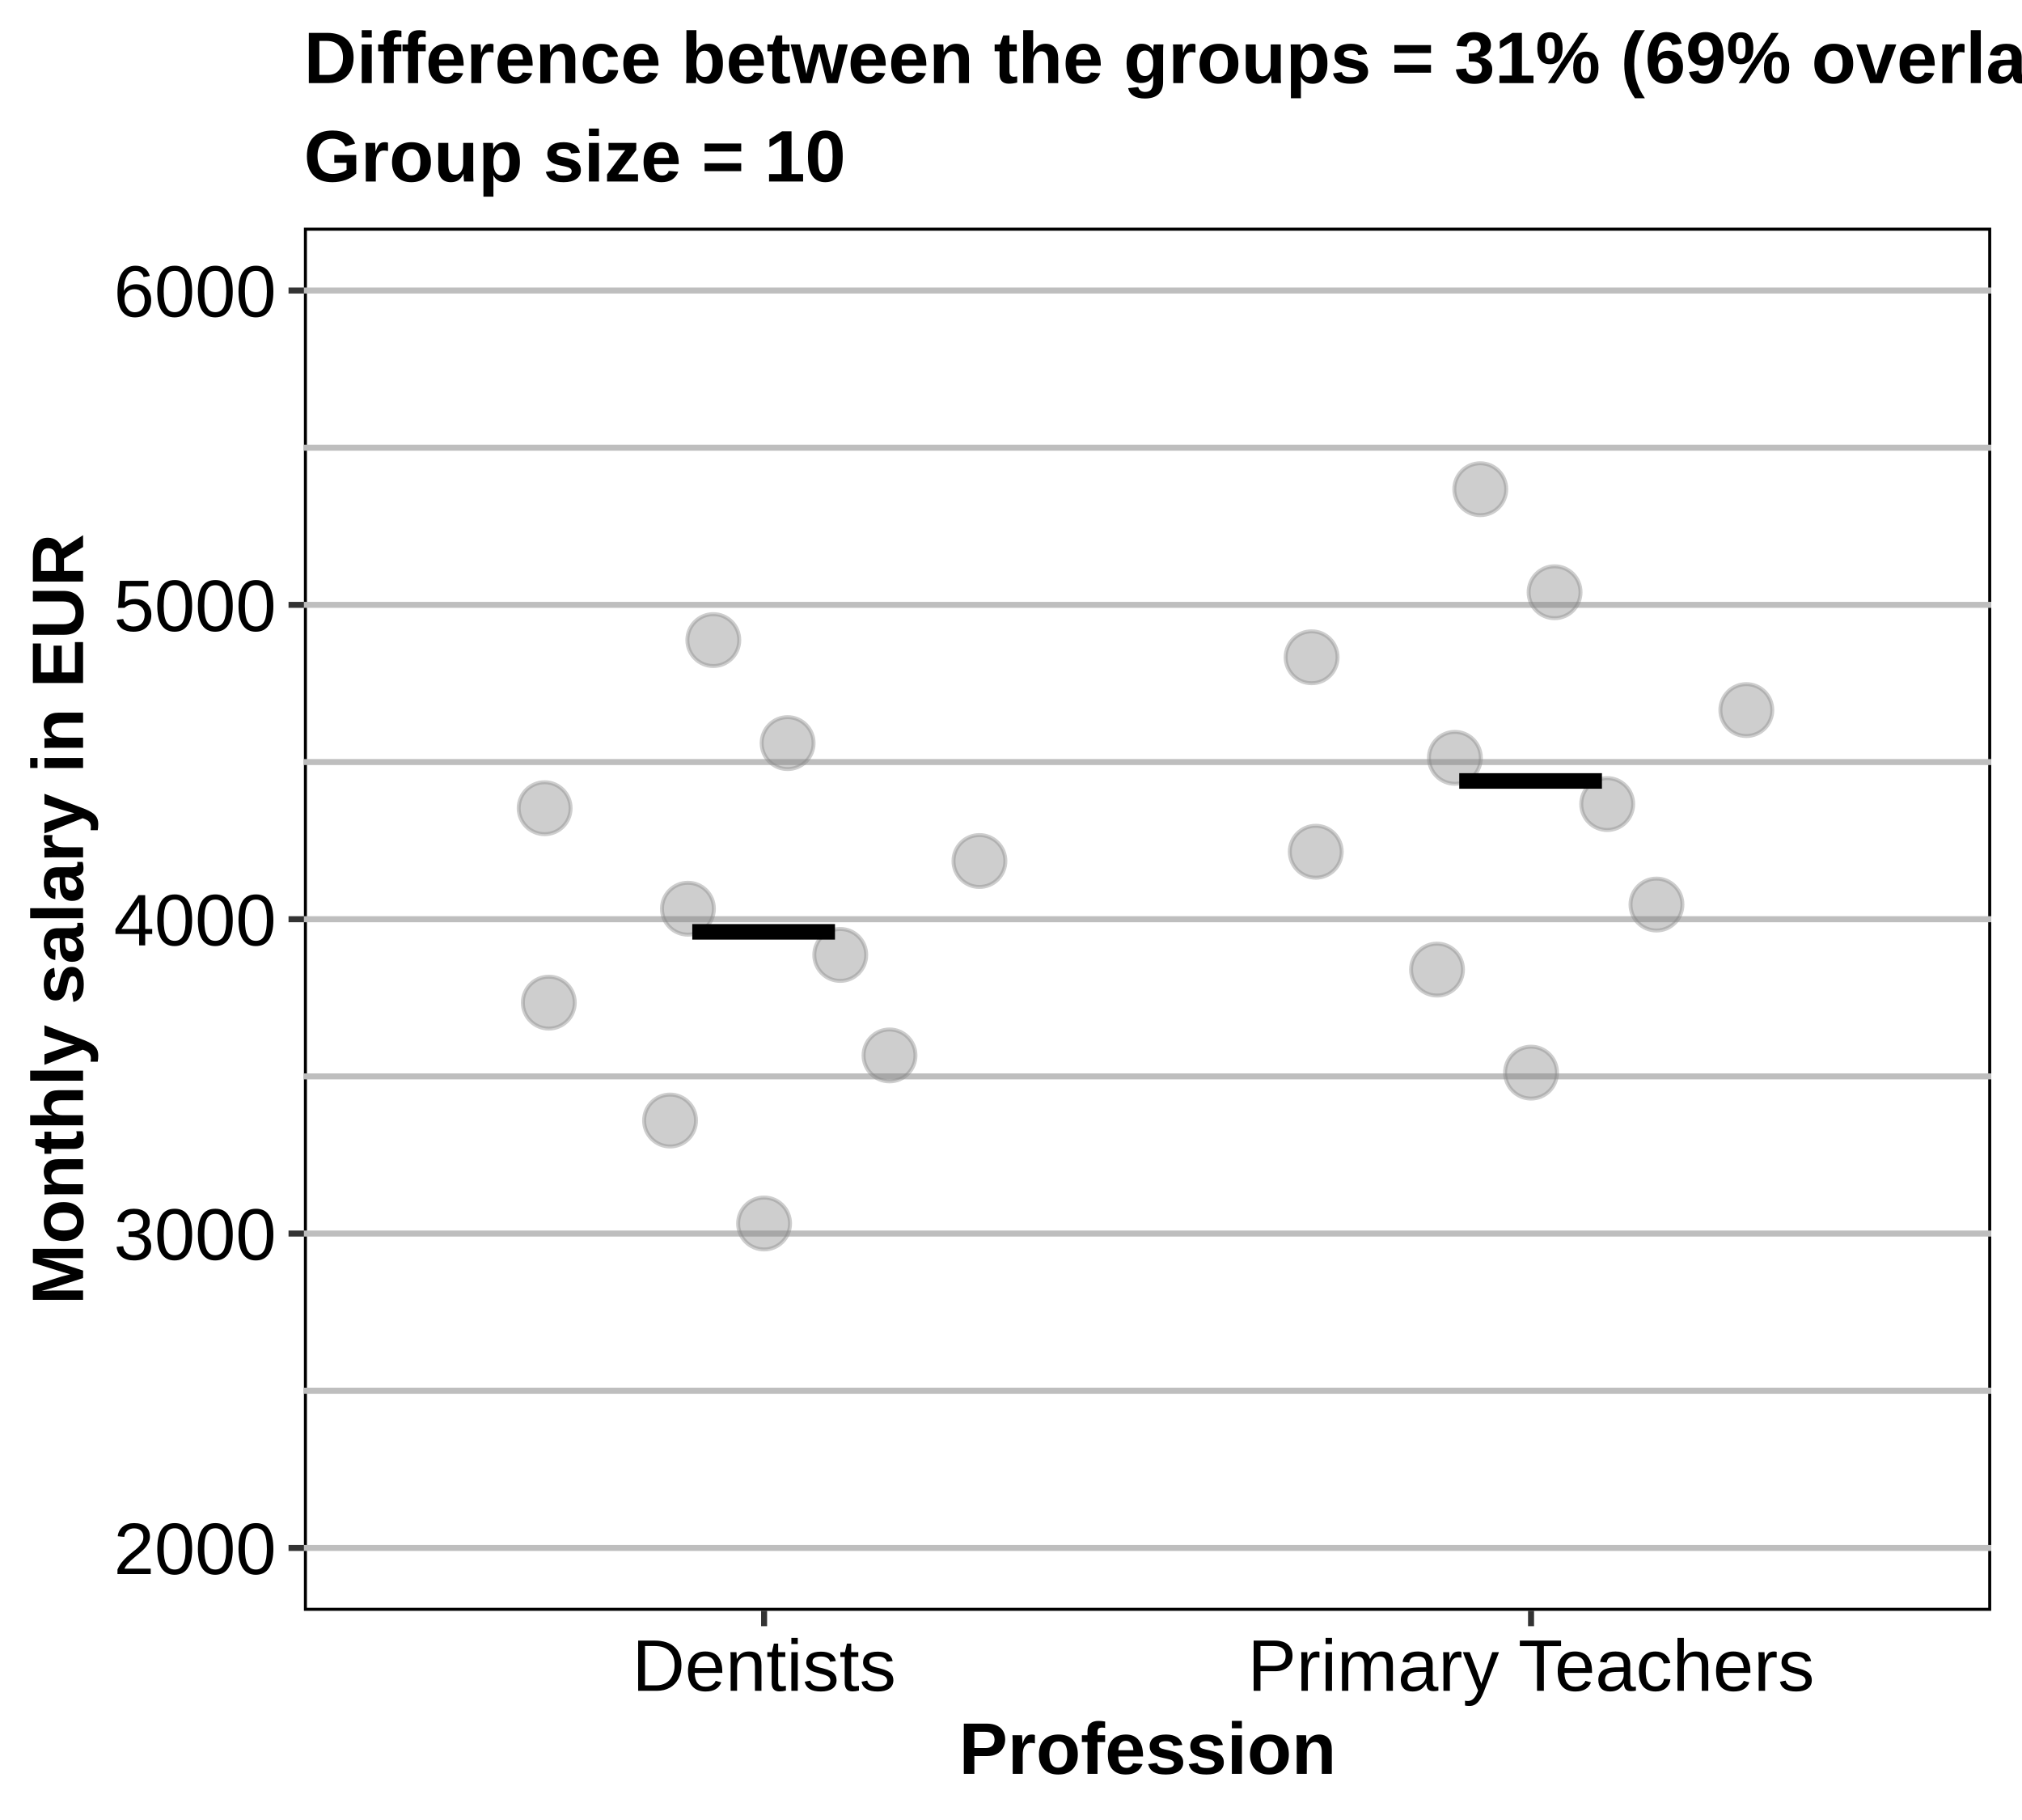
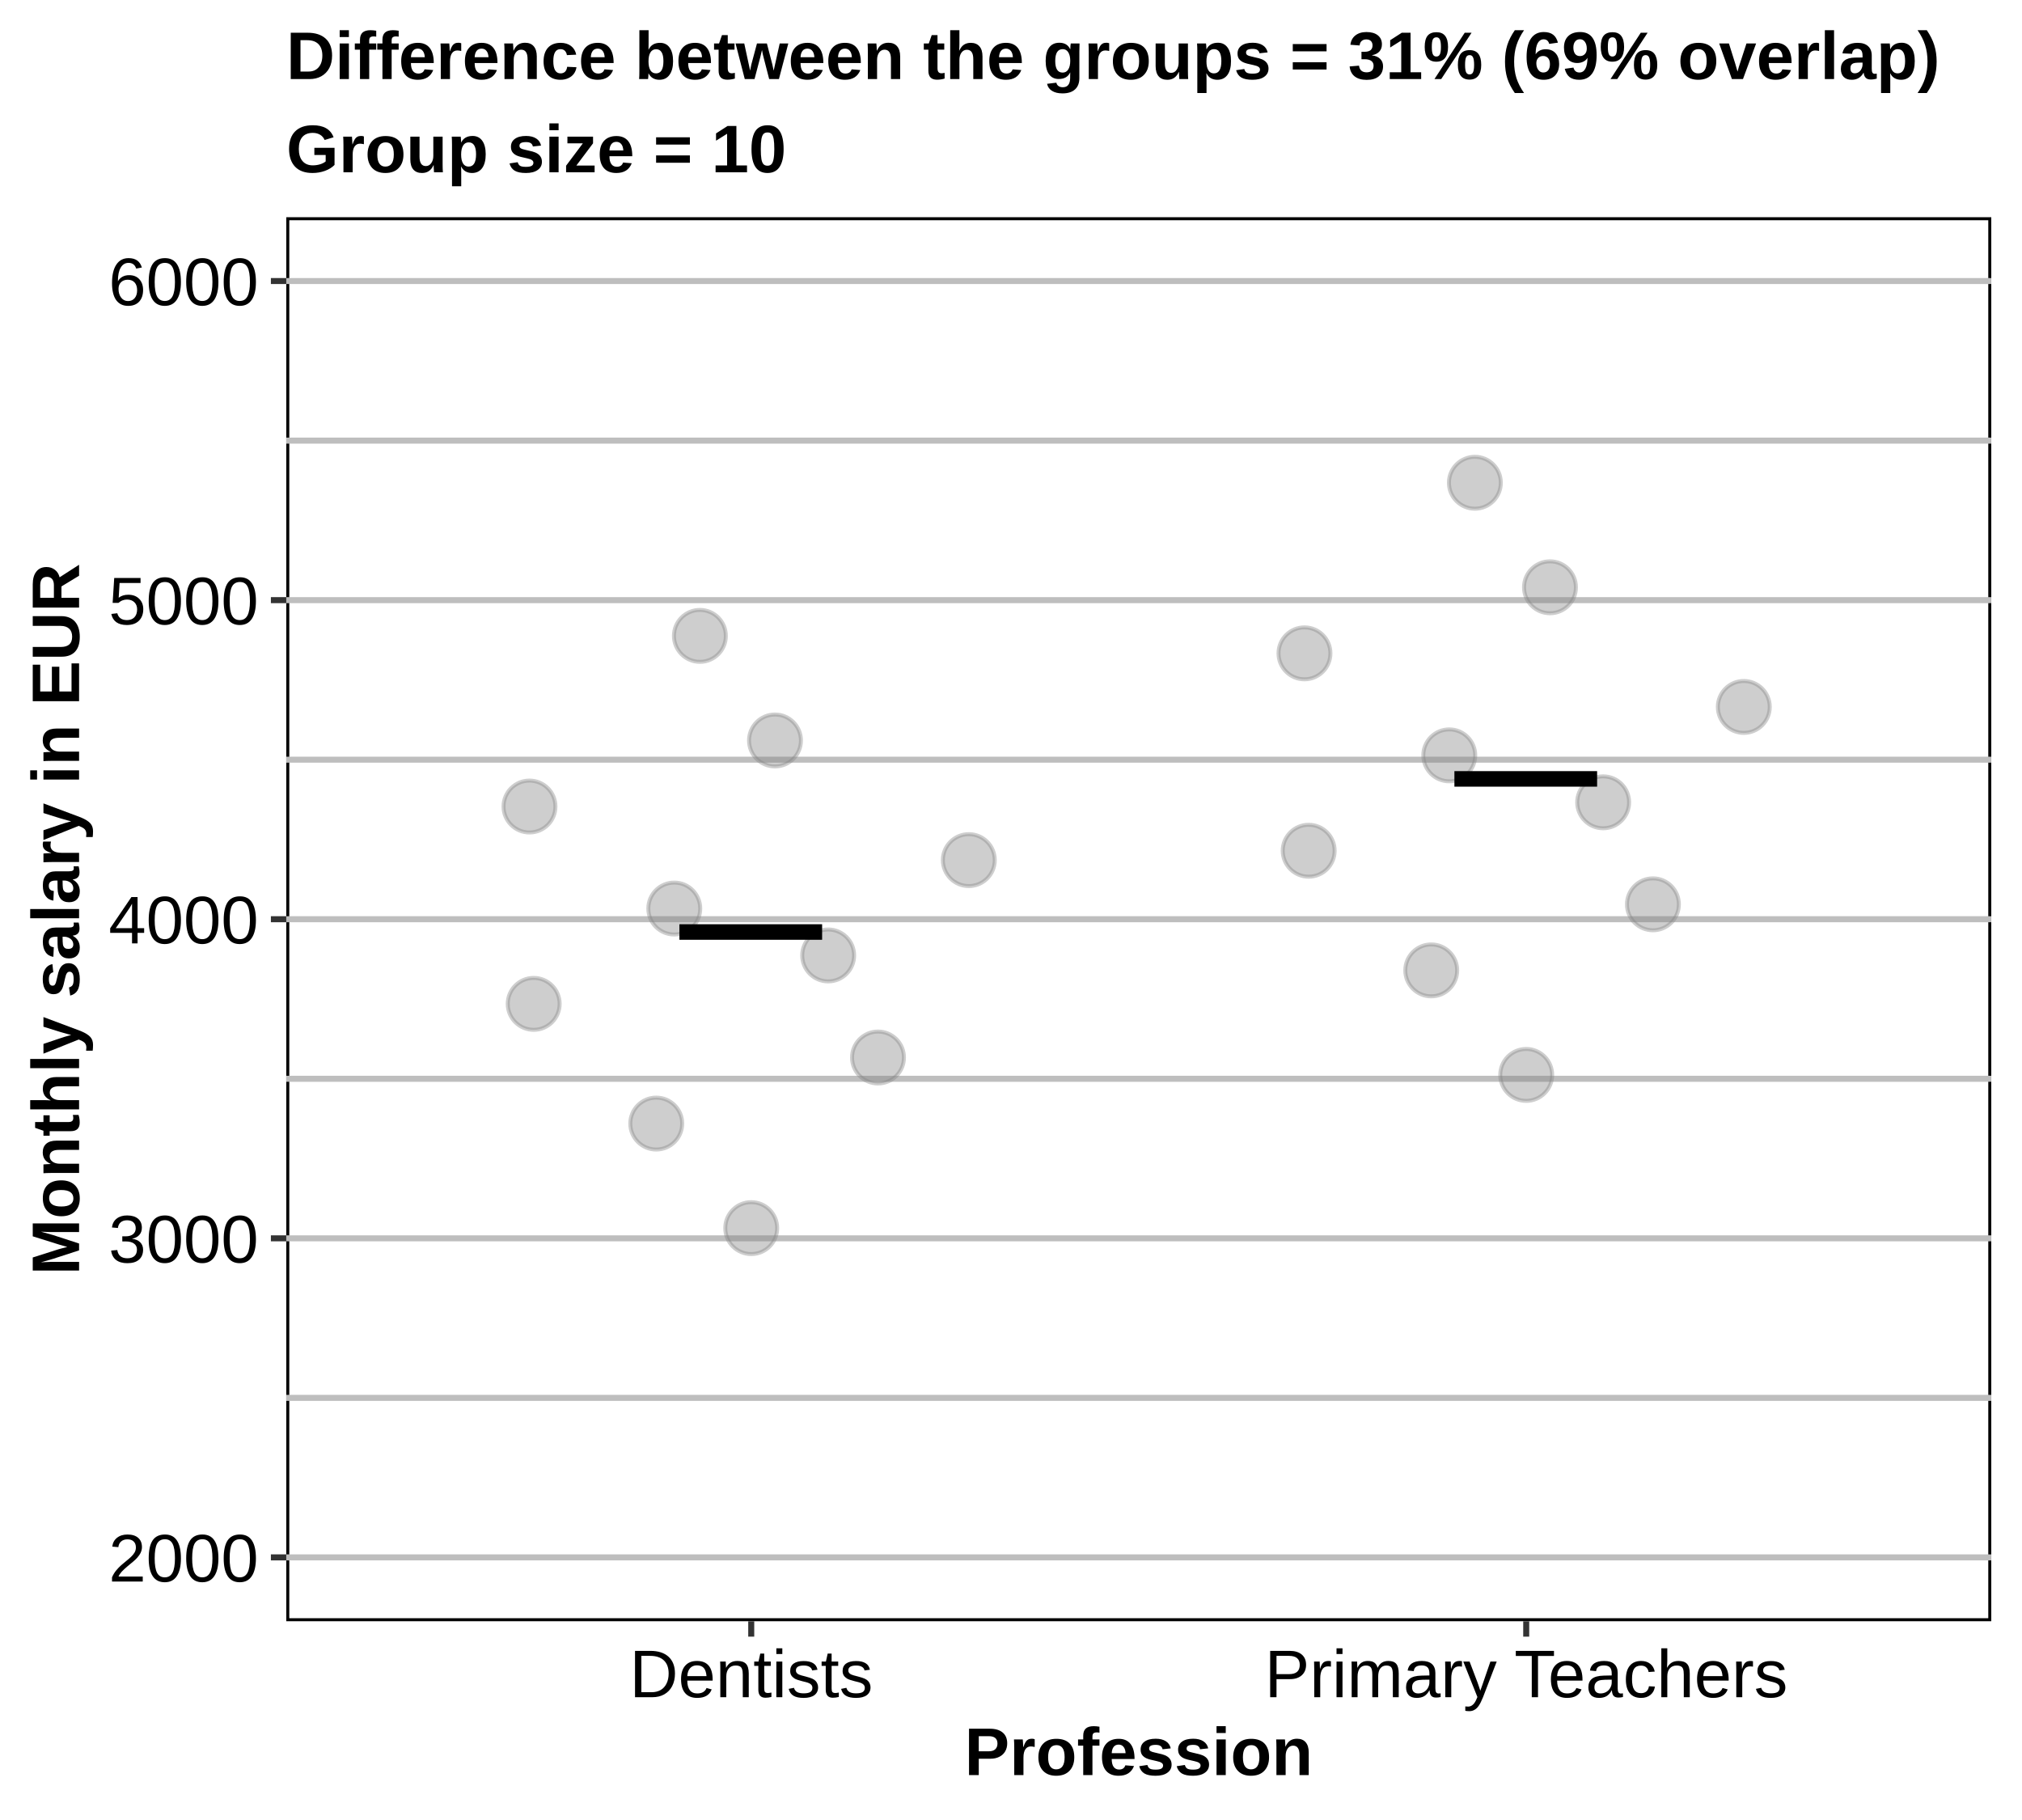
<svg xmlns="http://www.w3.org/2000/svg" class="svglite" width="360.00pt" height="324.00pt" viewBox="0 0 360.00 324.00">
  <defs>
    <style type="text/css">
    .svglite line, .svglite polyline, .svglite polygon, .svglite path, .svglite rect, .svglite circle {
      fill: none;
      stroke: #000000;
      stroke-linecap: round;
      stroke-linejoin: round;
      stroke-miterlimit: 10.00;
    }
    .svglite text {
      white-space: pre;
    }
  </style>
  </defs>
  <rect width="100%" height="100%" style="stroke: none; fill: #FFFFFF;" />
  <defs>
    <clipPath id="cpMC4wMHwzNjAuMDB8MC4wMHwzMjQuMDA=">
      <rect x="0.00" y="0.00" width="360.00" height="324.00" />
    </clipPath>
  </defs>
  <g clip-path="url(#cpMC4wMHwzNjAuMDB8MC4wMHwzMjQuMDA=)">
    <rect x="0.00" y="0.00" width="360.00" height="324.00" style="stroke-width: 1.07; stroke: #FFFFFF; fill: #FFFFFF;" />
  </g>
  <defs>
-     <clipPath id="cpNTQuMTF8MzU0LjUyfDQwLjUzfDI4Ni43Ng==">
-       <rect x="54.11" y="40.53" width="300.41" height="246.23" />
+     <clipPath id="cpNTAuOTd8MzU0LjUyfDM4LjY3fDI4OC42Mg==">
+       <rect x="50.97" y="38.67" width="303.56" height="249.94" />
    </clipPath>
  </defs>
-   <g clip-path="url(#cpNTQuMTF8MzU0LjUyfDQwLjUzfDI4Ni43Ng==)">
-     <rect x="54.11" y="40.53" width="300.41" height="246.23" style="stroke-width: 1.07; fill: #FFFFFF;" />
-     <polyline points="54.11,247.59 354.52,247.59 " style="stroke-width: 1.07; stroke: #BEBEBE; stroke-linecap: butt;" />
-     <polyline points="54.11,191.62 354.52,191.62 " style="stroke-width: 1.07; stroke: #BEBEBE; stroke-linecap: butt;" />
-     <polyline points="54.11,135.66 354.52,135.66 " style="stroke-width: 1.07; stroke: #BEBEBE; stroke-linecap: butt;" />
-     <polyline points="54.11,79.70 354.52,79.70 " style="stroke-width: 1.07; stroke: #BEBEBE; stroke-linecap: butt;" />
-     <polyline points="54.11,275.57 354.52,275.57 " style="stroke-width: 1.07; stroke: #BEBEBE; stroke-linecap: butt;" />
-     <polyline points="54.11,219.60 354.52,219.60 " style="stroke-width: 1.07; stroke: #BEBEBE; stroke-linecap: butt;" />
-     <polyline points="54.11,163.64 354.52,163.64 " style="stroke-width: 1.07; stroke: #BEBEBE; stroke-linecap: butt;" />
-     <polyline points="54.11,107.68 354.52,107.68 " style="stroke-width: 1.07; stroke: #BEBEBE; stroke-linecap: butt;" />
-     <polyline points="54.11,51.72 354.52,51.72 " style="stroke-width: 1.07; stroke: #BEBEBE; stroke-linecap: butt;" />
-     <circle cx="136.04" cy="217.81" r="4.62" style="stroke-width: 0.71; stroke: #848484; stroke-opacity: 0.40; fill: #848484; fill-opacity: 0.40;" />
-     <circle cx="119.30" cy="199.48" r="4.62" style="stroke-width: 0.71; stroke: #848484; stroke-opacity: 0.40; fill: #848484; fill-opacity: 0.40;" />
-     <circle cx="158.37" cy="187.89" r="4.62" style="stroke-width: 0.71; stroke: #848484; stroke-opacity: 0.40; fill: #848484; fill-opacity: 0.40;" />
-     <circle cx="97.71" cy="178.49" r="4.62" style="stroke-width: 0.71; stroke: #848484; stroke-opacity: 0.40; fill: #848484; fill-opacity: 0.40;" />
-     <circle cx="149.60" cy="170.00" r="4.62" style="stroke-width: 0.71; stroke: #848484; stroke-opacity: 0.40; fill: #848484; fill-opacity: 0.40;" />
-     <circle cx="122.48" cy="161.77" r="4.62" style="stroke-width: 0.71; stroke: #848484; stroke-opacity: 0.40; fill: #848484; fill-opacity: 0.40;" />
-     <circle cx="174.38" cy="153.28" r="4.62" style="stroke-width: 0.71; stroke: #848484; stroke-opacity: 0.40; fill: #848484; fill-opacity: 0.40;" />
-     <circle cx="96.97" cy="143.88" r="4.62" style="stroke-width: 0.71; stroke: #848484; stroke-opacity: 0.40; fill: #848484; fill-opacity: 0.40;" />
-     <circle cx="140.23" cy="132.29" r="4.62" style="stroke-width: 0.71; stroke: #848484; stroke-opacity: 0.40; fill: #848484; fill-opacity: 0.40;" />
-     <circle cx="127.00" cy="113.95" r="4.62" style="stroke-width: 0.71; stroke: #848484; stroke-opacity: 0.40; fill: #848484; fill-opacity: 0.40;" />
-     <circle cx="272.59" cy="190.95" r="4.62" style="stroke-width: 0.71; stroke: #848484; stroke-opacity: 0.40; fill: #848484; fill-opacity: 0.40;" />
-     <circle cx="255.85" cy="172.61" r="4.62" style="stroke-width: 0.71; stroke: #848484; stroke-opacity: 0.40; fill: #848484; fill-opacity: 0.40;" />
-     <circle cx="294.92" cy="161.03" r="4.62" style="stroke-width: 0.71; stroke: #848484; stroke-opacity: 0.40; fill: #848484; fill-opacity: 0.40;" />
-     <circle cx="234.26" cy="151.63" r="4.62" style="stroke-width: 0.71; stroke: #848484; stroke-opacity: 0.40; fill: #848484; fill-opacity: 0.40;" />
-     <circle cx="286.15" cy="143.14" r="4.62" style="stroke-width: 0.71; stroke: #848484; stroke-opacity: 0.40; fill: #848484; fill-opacity: 0.40;" />
-     <circle cx="259.03" cy="134.91" r="4.62" style="stroke-width: 0.71; stroke: #848484; stroke-opacity: 0.40; fill: #848484; fill-opacity: 0.40;" />
-     <circle cx="310.92" cy="126.41" r="4.62" style="stroke-width: 0.71; stroke: #848484; stroke-opacity: 0.40; fill: #848484; fill-opacity: 0.40;" />
-     <circle cx="233.52" cy="117.01" r="4.62" style="stroke-width: 0.71; stroke: #848484; stroke-opacity: 0.40; fill: #848484; fill-opacity: 0.40;" />
-     <circle cx="276.78" cy="105.43" r="4.62" style="stroke-width: 0.71; stroke: #848484; stroke-opacity: 0.40; fill: #848484; fill-opacity: 0.40;" />
-     <circle cx="263.55" cy="87.09" r="4.62" style="stroke-width: 0.71; stroke: #848484; stroke-opacity: 0.40; fill: #848484; fill-opacity: 0.40;" />
-     <text x="136.04" y="158.60" text-anchor="middle" style="font-size: 43.62px; font-family: &quot;Arial&quot;;" textLength="24.26px" lengthAdjust="spacingAndGlyphs">_</text>
-     <text x="272.59" y="131.74" text-anchor="middle" style="font-size: 43.62px; font-family: &quot;Arial&quot;;" textLength="24.26px" lengthAdjust="spacingAndGlyphs">_</text>
+   <g clip-path="url(#cpNTAuOTd8MzU0LjUyfDM4LjY3fDI4OC42Mg==)">
+     <rect x="50.97" y="38.67" width="303.56" height="249.94" style="stroke-width: 1.07; fill: #FFFFFF;" />
+     <polyline points="50.97,248.85 354.52,248.85 " style="stroke-width: 1.07; stroke: #BEBEBE; stroke-linecap: butt;" />
+     <polyline points="50.97,192.05 354.52,192.05 " style="stroke-width: 1.07; stroke: #BEBEBE; stroke-linecap: butt;" />
+     <polyline points="50.97,135.24 354.52,135.24 " style="stroke-width: 1.07; stroke: #BEBEBE; stroke-linecap: butt;" />
+     <polyline points="50.97,78.44 354.52,78.44 " style="stroke-width: 1.07; stroke: #BEBEBE; stroke-linecap: butt;" />
+     <polyline points="50.97,277.25 354.52,277.25 " style="stroke-width: 1.07; stroke: #BEBEBE; stroke-linecap: butt;" />
+     <polyline points="50.97,220.45 354.52,220.45 " style="stroke-width: 1.07; stroke: #BEBEBE; stroke-linecap: butt;" />
+     <polyline points="50.97,163.64 354.52,163.64 " style="stroke-width: 1.07; stroke: #BEBEBE; stroke-linecap: butt;" />
+     <polyline points="50.97,106.84 354.52,106.84 " style="stroke-width: 1.07; stroke: #BEBEBE; stroke-linecap: butt;" />
+     <polyline points="50.97,50.03 354.52,50.03 " style="stroke-width: 1.07; stroke: #BEBEBE; stroke-linecap: butt;" />
+     <circle cx="133.75" cy="218.63" r="4.62" style="stroke-width: 0.71; stroke: #848484; stroke-opacity: 0.40; fill: #848484; fill-opacity: 0.40;" />
+     <circle cx="116.84" cy="200.02" r="4.62" style="stroke-width: 0.71; stroke: #848484; stroke-opacity: 0.40; fill: #848484; fill-opacity: 0.40;" />
+     <circle cx="156.32" cy="188.26" r="4.62" style="stroke-width: 0.71; stroke: #848484; stroke-opacity: 0.40; fill: #848484; fill-opacity: 0.40;" />
+     <circle cx="95.02" cy="178.71" r="4.62" style="stroke-width: 0.71; stroke: #848484; stroke-opacity: 0.40; fill: #848484; fill-opacity: 0.40;" />
+     <circle cx="147.45" cy="170.09" r="4.62" style="stroke-width: 0.71; stroke: #848484; stroke-opacity: 0.40; fill: #848484; fill-opacity: 0.40;" />
+     <circle cx="120.05" cy="161.74" r="4.62" style="stroke-width: 0.71; stroke: #848484; stroke-opacity: 0.40; fill: #848484; fill-opacity: 0.40;" />
+     <circle cx="172.49" cy="153.12" r="4.62" style="stroke-width: 0.71; stroke: #848484; stroke-opacity: 0.40; fill: #848484; fill-opacity: 0.40;" />
+     <circle cx="94.27" cy="143.58" r="4.62" style="stroke-width: 0.71; stroke: #848484; stroke-opacity: 0.40; fill: #848484; fill-opacity: 0.40;" />
+     <circle cx="137.98" cy="131.82" r="4.62" style="stroke-width: 0.71; stroke: #848484; stroke-opacity: 0.40; fill: #848484; fill-opacity: 0.40;" />
+     <circle cx="124.61" cy="113.20" r="4.62" style="stroke-width: 0.71; stroke: #848484; stroke-opacity: 0.40; fill: #848484; fill-opacity: 0.40;" />
+     <circle cx="271.73" cy="191.36" r="4.62" style="stroke-width: 0.71; stroke: #848484; stroke-opacity: 0.40; fill: #848484; fill-opacity: 0.40;" />
+     <circle cx="254.82" cy="172.75" r="4.62" style="stroke-width: 0.71; stroke: #848484; stroke-opacity: 0.40; fill: #848484; fill-opacity: 0.40;" />
+     <circle cx="294.29" cy="160.99" r="4.62" style="stroke-width: 0.71; stroke: #848484; stroke-opacity: 0.40; fill: #848484; fill-opacity: 0.40;" />
+     <circle cx="233.00" cy="151.45" r="4.62" style="stroke-width: 0.71; stroke: #848484; stroke-opacity: 0.40; fill: #848484; fill-opacity: 0.40;" />
+     <circle cx="285.43" cy="142.83" r="4.62" style="stroke-width: 0.71; stroke: #848484; stroke-opacity: 0.40; fill: #848484; fill-opacity: 0.40;" />
+     <circle cx="258.03" cy="134.47" r="4.62" style="stroke-width: 0.71; stroke: #848484; stroke-opacity: 0.40; fill: #848484; fill-opacity: 0.40;" />
+     <circle cx="310.47" cy="125.85" r="4.62" style="stroke-width: 0.71; stroke: #848484; stroke-opacity: 0.40; fill: #848484; fill-opacity: 0.40;" />
+     <circle cx="232.25" cy="116.31" r="4.62" style="stroke-width: 0.71; stroke: #848484; stroke-opacity: 0.40; fill: #848484; fill-opacity: 0.40;" />
+     <circle cx="275.96" cy="104.55" r="4.62" style="stroke-width: 0.71; stroke: #848484; stroke-opacity: 0.40; fill: #848484; fill-opacity: 0.40;" />
+     <circle cx="262.59" cy="85.94" r="4.62" style="stroke-width: 0.71; stroke: #848484; stroke-opacity: 0.40; fill: #848484; fill-opacity: 0.40;" />
+     <text x="133.75" y="158.63" text-anchor="middle" style="font-size: 43.62px; font-family: &quot;Arial&quot;;" textLength="24.26px" lengthAdjust="spacingAndGlyphs">_</text>
+     <text x="271.73" y="131.37" text-anchor="middle" style="font-size: 43.62px; font-family: &quot;Arial&quot;;" textLength="24.26px" lengthAdjust="spacingAndGlyphs">_</text>
  </g>
  <g clip-path="url(#cpMC4wMHwzNjAuMDB8MC4wMHwzMjQuMDA=)">
-     <text x="49.18" y="280.22" text-anchor="end" style="font-size: 13.00px; font-family: &quot;Arial&quot;;" textLength="28.92px" lengthAdjust="spacingAndGlyphs">2000</text>
-     <text x="49.18" y="224.26" text-anchor="end" style="font-size: 13.00px; font-family: &quot;Arial&quot;;" textLength="28.92px" lengthAdjust="spacingAndGlyphs">3000</text>
-     <text x="49.18" y="168.30" text-anchor="end" style="font-size: 13.00px; font-family: &quot;Arial&quot;;" textLength="28.92px" lengthAdjust="spacingAndGlyphs">4000</text>
-     <text x="49.18" y="112.34" text-anchor="end" style="font-size: 13.00px; font-family: &quot;Arial&quot;;" textLength="28.92px" lengthAdjust="spacingAndGlyphs">5000</text>
-     <text x="49.18" y="56.38" text-anchor="end" style="font-size: 13.00px; font-family: &quot;Arial&quot;;" textLength="28.92px" lengthAdjust="spacingAndGlyphs">6000</text>
-     <polyline points="51.37,275.57 54.11,275.57 " style="stroke-width: 1.07; stroke: #333333; stroke-linecap: butt;" />
-     <polyline points="51.37,219.60 54.11,219.60 " style="stroke-width: 1.07; stroke: #333333; stroke-linecap: butt;" />
-     <polyline points="51.37,163.64 54.11,163.64 " style="stroke-width: 1.07; stroke: #333333; stroke-linecap: butt;" />
-     <polyline points="51.37,107.68 54.11,107.68 " style="stroke-width: 1.07; stroke: #333333; stroke-linecap: butt;" />
-     <polyline points="51.37,51.72 54.11,51.72 " style="stroke-width: 1.07; stroke: #333333; stroke-linecap: butt;" />
-     <polyline points="136.04,289.50 136.04,286.76 " style="stroke-width: 1.07; stroke: #333333; stroke-linecap: butt;" />
-     <polyline points="272.59,289.50 272.59,286.76 " style="stroke-width: 1.07; stroke: #333333; stroke-linecap: butt;" />
-     <text x="136.04" y="301.00" text-anchor="middle" style="font-size: 13.00px; font-family: &quot;Arial&quot;;" textLength="46.97px" lengthAdjust="spacingAndGlyphs">Dentists</text>
-     <text x="272.59" y="301.00" text-anchor="middle" style="font-size: 13.00px; font-family: &quot;Arial&quot;;" textLength="100.90px" lengthAdjust="spacingAndGlyphs">Primary Teachers</text>
-     <text x="204.32" y="315.78" text-anchor="middle" style="font-size: 13.00px; font-weight: bold; font-family: &quot;Arial&quot;;" textLength="67.19px" lengthAdjust="spacingAndGlyphs">Profession</text>
-     <text transform="translate(14.79,163.64) rotate(-90)" text-anchor="middle" style="font-size: 13.00px; font-weight: bold; font-family: &quot;Arial&quot;;" textLength="137.27px" lengthAdjust="spacingAndGlyphs">Monthly salary in EUR</text>
-     <text x="54.11" y="32.31" style="font-size: 13.00px; font-weight: bold; font-family: &quot;Arial&quot;;" textLength="96.47px" lengthAdjust="spacingAndGlyphs">Group size = 10</text>
-     <text x="54.11" y="14.79" style="font-size: 13.00px; font-weight: bold; font-family: &quot;Arial&quot;;" textLength="318.98px" lengthAdjust="spacingAndGlyphs">Difference between the groups = 31% (69% overlap)</text>
+     <text x="46.03" y="281.55" text-anchor="end" style="font-size: 12.00px; font-family: &quot;Arial&quot;;" textLength="26.70px" lengthAdjust="spacingAndGlyphs">2000</text>
+     <text x="46.03" y="224.75" text-anchor="end" style="font-size: 12.00px; font-family: &quot;Arial&quot;;" textLength="26.70px" lengthAdjust="spacingAndGlyphs">3000</text>
+     <text x="46.03" y="167.94" text-anchor="end" style="font-size: 12.00px; font-family: &quot;Arial&quot;;" textLength="26.70px" lengthAdjust="spacingAndGlyphs">4000</text>
+     <text x="46.03" y="111.14" text-anchor="end" style="font-size: 12.00px; font-family: &quot;Arial&quot;;" textLength="26.70px" lengthAdjust="spacingAndGlyphs">5000</text>
+     <text x="46.03" y="54.33" text-anchor="end" style="font-size: 12.00px; font-family: &quot;Arial&quot;;" textLength="26.70px" lengthAdjust="spacingAndGlyphs">6000</text>
+     <polyline points="48.23,277.25 50.97,277.25 " style="stroke-width: 1.07; stroke: #333333; stroke-linecap: butt;" />
+     <polyline points="48.23,220.45 50.97,220.45 " style="stroke-width: 1.07; stroke: #333333; stroke-linecap: butt;" />
+     <polyline points="48.23,163.64 50.97,163.64 " style="stroke-width: 1.07; stroke: #333333; stroke-linecap: butt;" />
+     <polyline points="48.23,106.84 50.97,106.84 " style="stroke-width: 1.07; stroke: #333333; stroke-linecap: butt;" />
+     <polyline points="48.23,50.03 50.97,50.03 " style="stroke-width: 1.07; stroke: #333333; stroke-linecap: butt;" />
+     <polyline points="133.75,291.36 133.75,288.62 " style="stroke-width: 1.07; stroke: #333333; stroke-linecap: butt;" />
+     <polyline points="271.73,291.36 271.73,288.62 " style="stroke-width: 1.07; stroke: #333333; stroke-linecap: butt;" />
+     <text x="133.75" y="302.14" text-anchor="middle" style="font-size: 12.00px; font-family: &quot;Arial&quot;;" textLength="43.36px" lengthAdjust="spacingAndGlyphs">Dentists</text>
+     <text x="271.73" y="302.14" text-anchor="middle" style="font-size: 12.00px; font-family: &quot;Arial&quot;;" textLength="93.16px" lengthAdjust="spacingAndGlyphs">Primary Teachers</text>
+     <text x="202.74" y="316.00" text-anchor="middle" style="font-size: 12.00px; font-weight: bold; font-family: &quot;Arial&quot;;" textLength="62.02px" lengthAdjust="spacingAndGlyphs">Profession</text>
+     <text transform="translate(14.08,163.64) rotate(-90)" text-anchor="middle" style="font-size: 12.00px; font-weight: bold; font-family: &quot;Arial&quot;;" textLength="126.71px" lengthAdjust="spacingAndGlyphs">Monthly salary in EUR</text>
+     <text x="50.97" y="30.67" style="font-size: 12.00px; font-weight: bold; font-family: &quot;Arial&quot;;" textLength="89.05px" lengthAdjust="spacingAndGlyphs">Group size = 10</text>
+     <text x="50.97" y="14.08" style="font-size: 12.00px; font-weight: bold; font-family: &quot;Arial&quot;;" textLength="294.44px" lengthAdjust="spacingAndGlyphs">Difference between the groups = 31% (69% overlap)</text>
  </g>
</svg>
